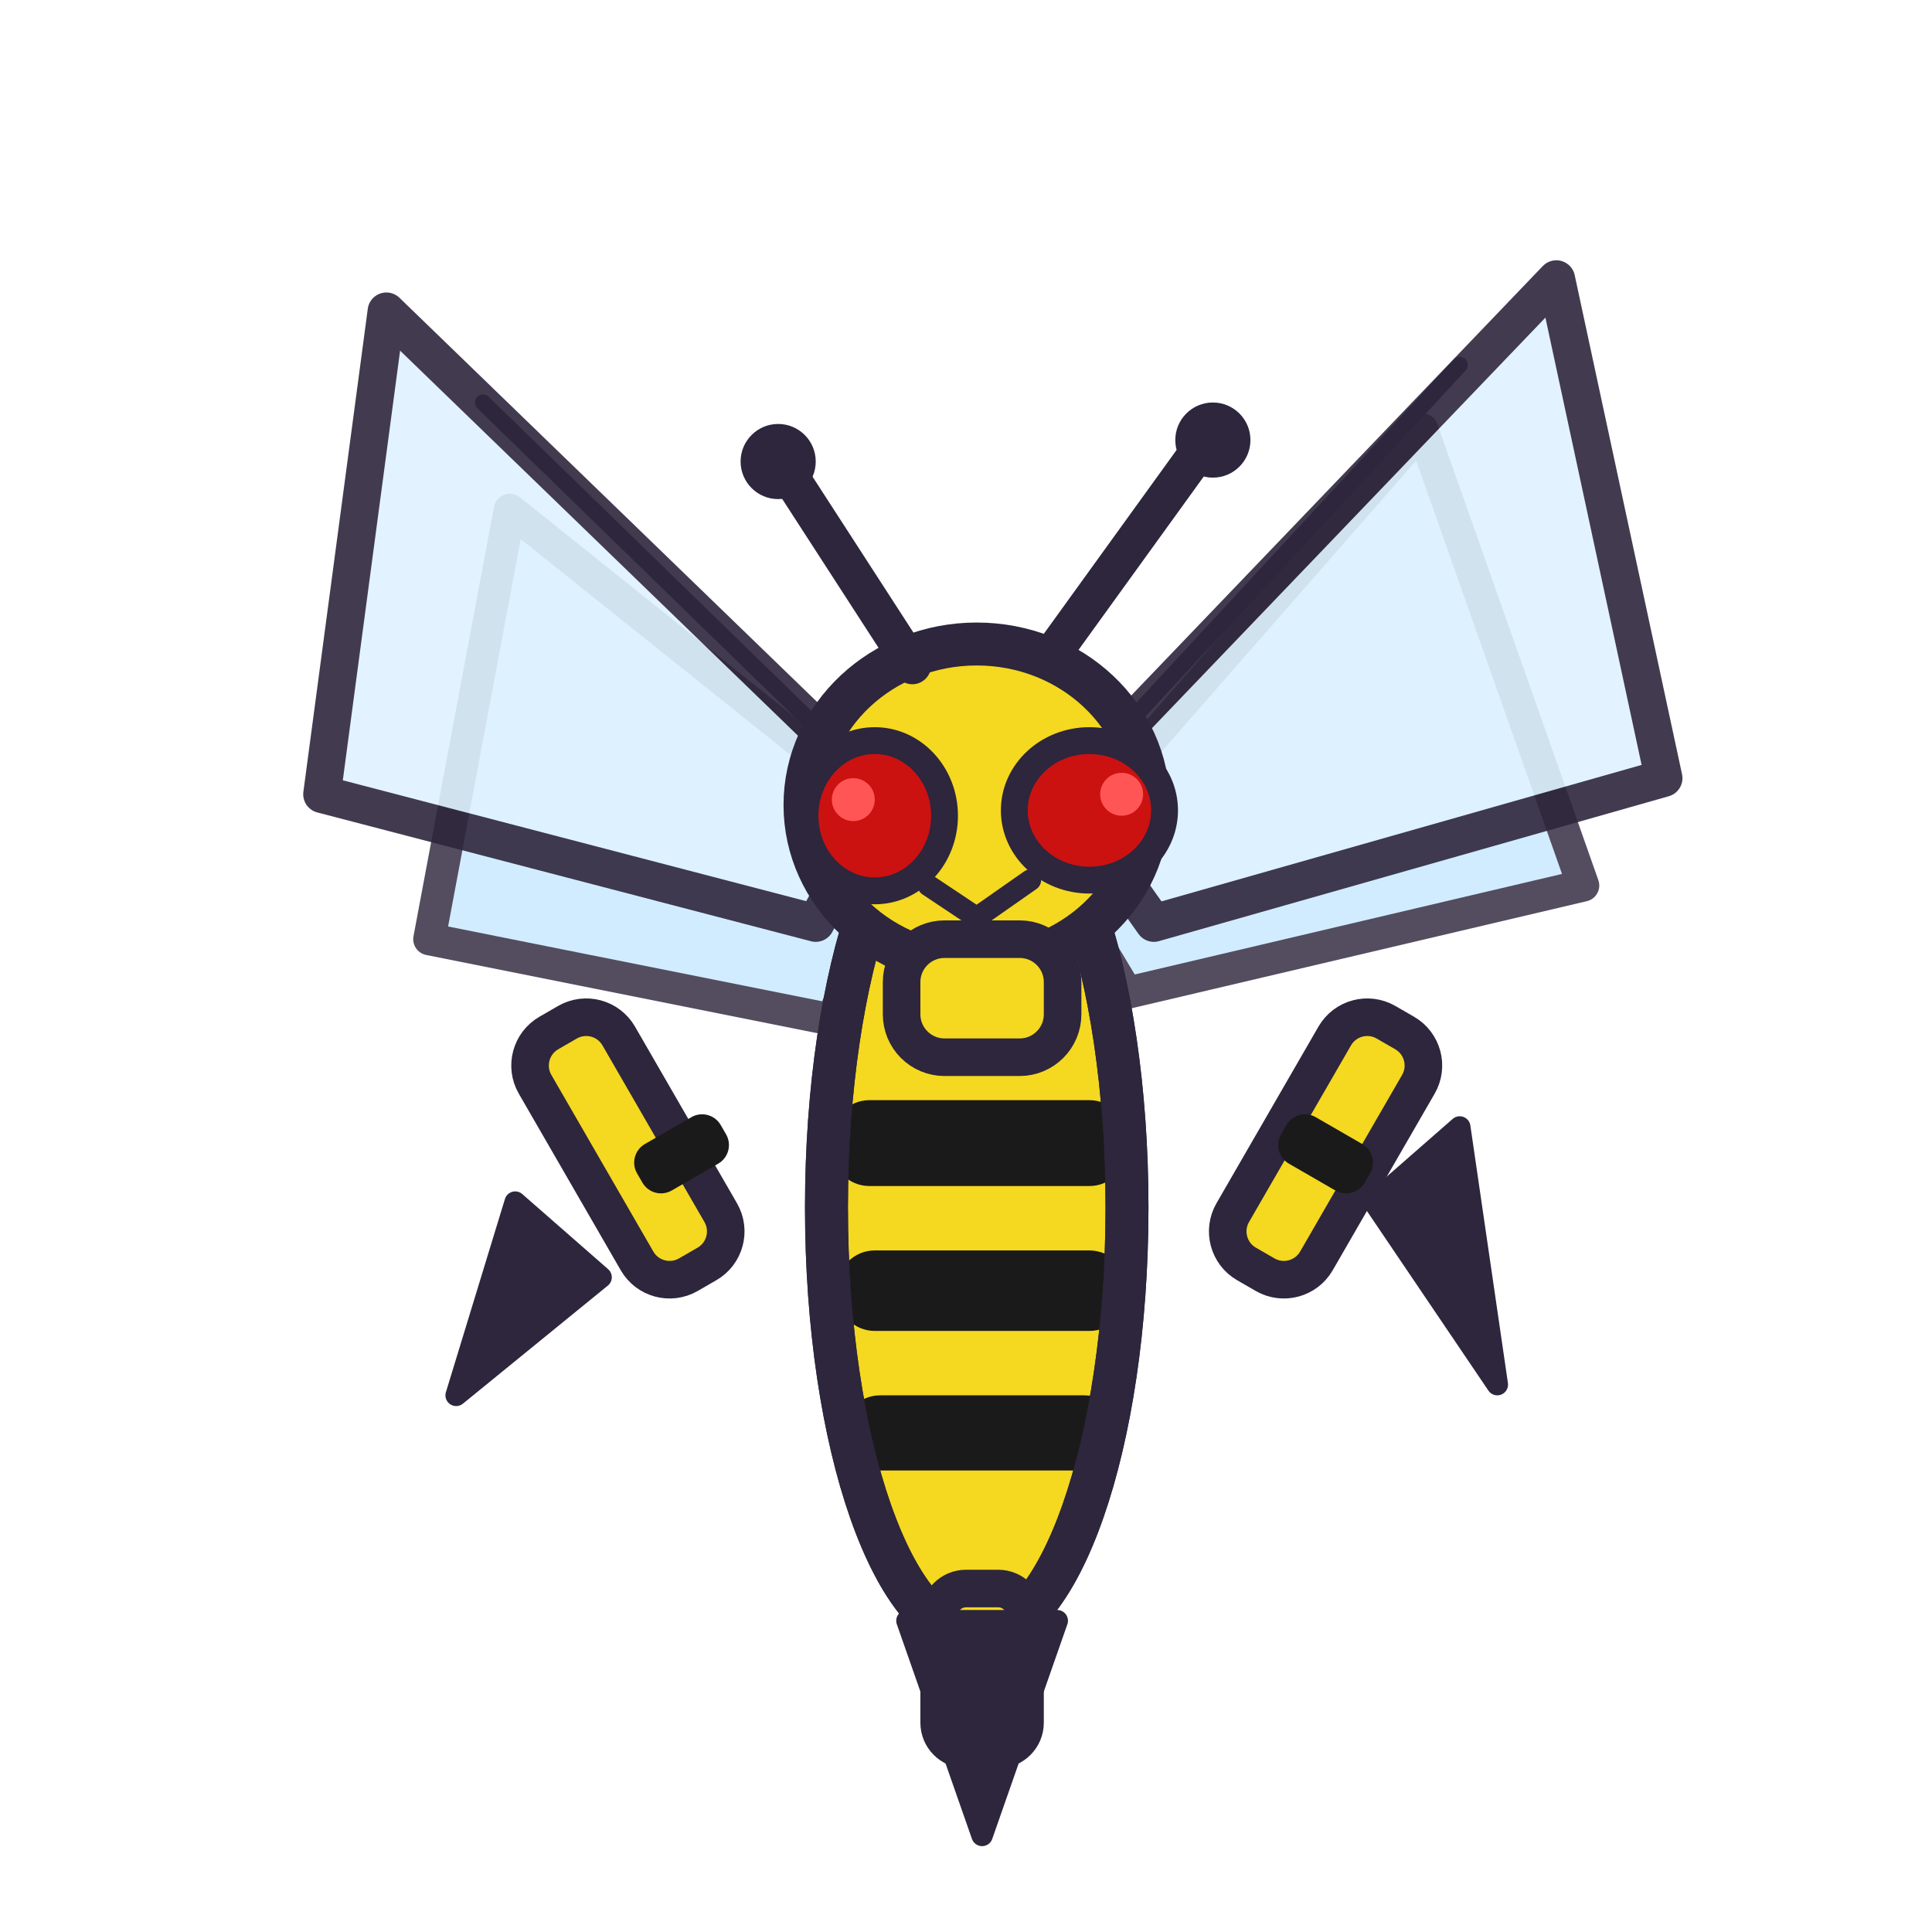
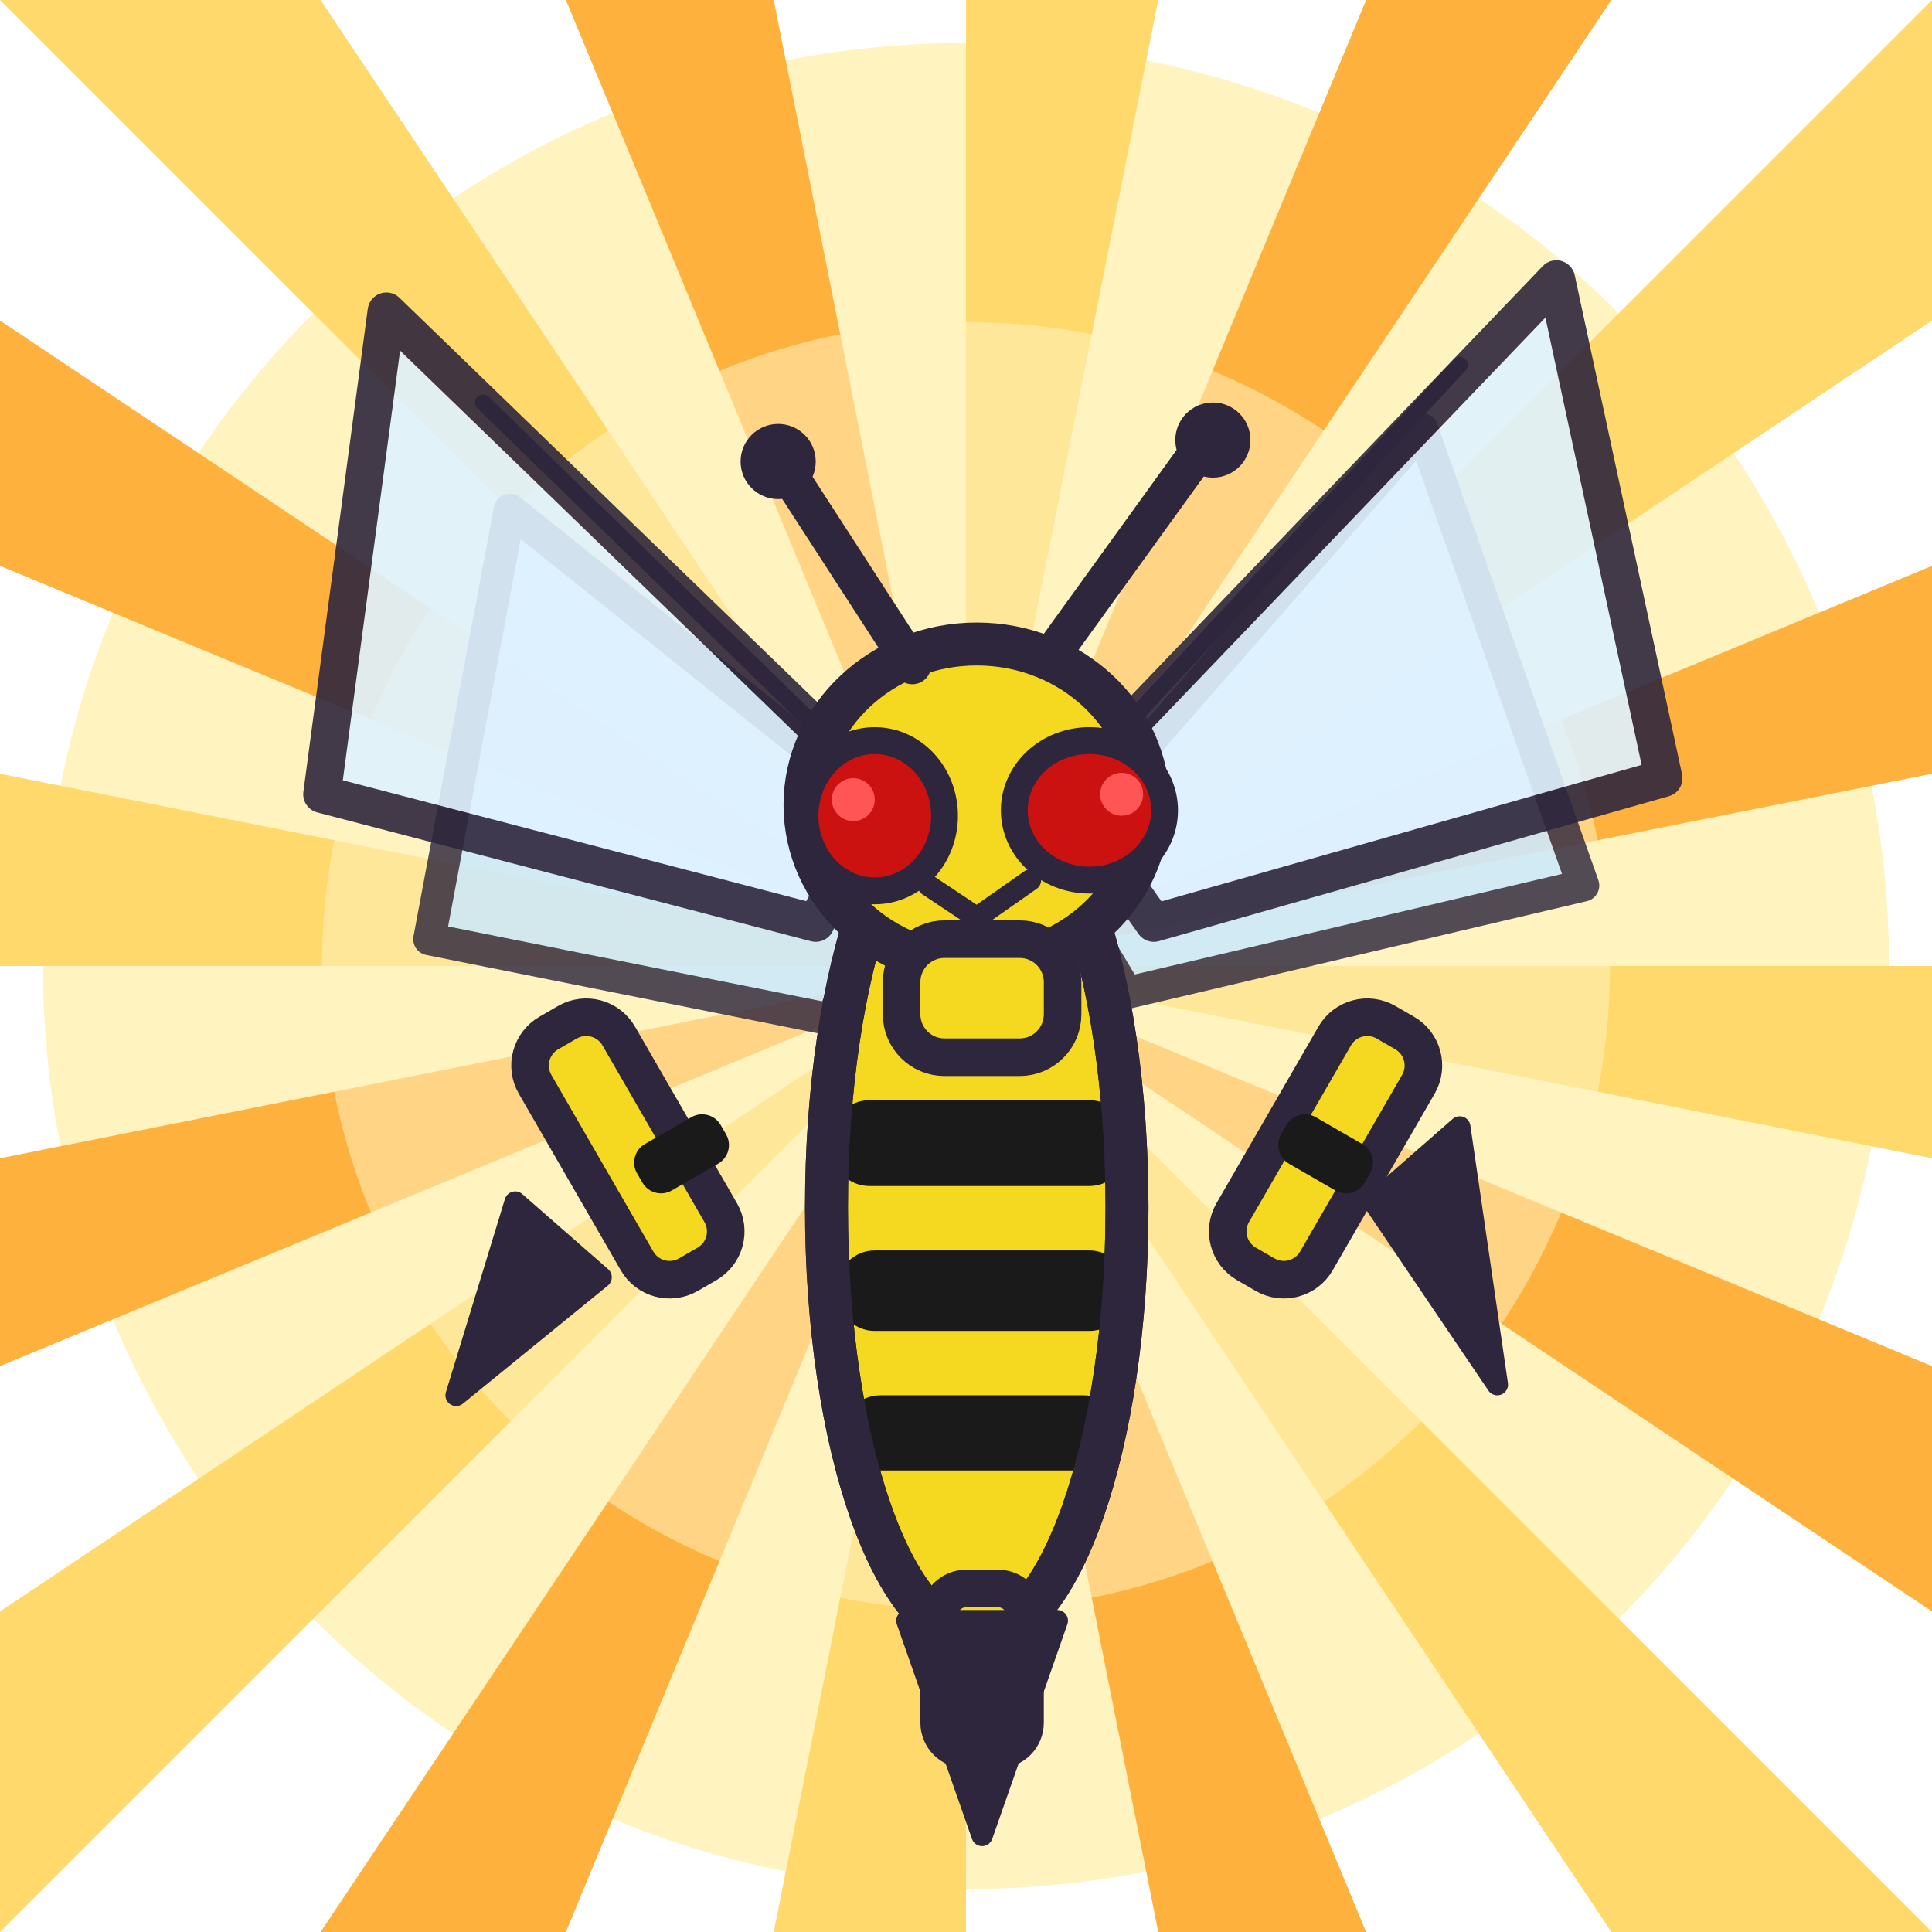
<svg xmlns="http://www.w3.org/2000/svg" viewBox="0 0 360 360">
+   <g id="mega-burst">
+     <circle cx="180" cy="180" r="172" fill="#fff3c0" />
+     <polygon points="180,180 450.0,180.0 444.8,232.7" fill="#ffd96b" />
+     <polygon points="180,180 429.4,283.3 404.5,330.0" fill="#ffb13d" />
+     <polygon points="180,180 370.9,370.9 330.0,404.5" fill="#ffd96b" />
+     <polygon points="180,180 283.3,429.4 232.7,444.8" fill="#ffb13d" />
+     <polygon points="180,180 180.0,450.0 127.3,444.8" fill="#ffd96b" />
+     <polygon points="180,180 76.7,429.4 30.0,404.5" fill="#ffb13d" />
+     <polygon points="180,180 -10.9,370.9 -44.5,330.0" fill="#ffd96b" />
+     <polygon points="180,180 -69.4,283.3 -84.8,232.7" fill="#ffb13d" />
+     <polygon points="180,180 -90.0,180.0 -84.8,127.3" fill="#ffd96b" />
+     <polygon points="180,180 -69.4,76.7 -44.5,30.0" fill="#ffb13d" />
+     <polygon points="180,180 -10.9,-10.9 30.0,-44.5" fill="#ffd96b" />
+     <polygon points="180,180 76.7,-69.4 127.3,-84.8" fill="#ffb13d" />
+     <polygon points="180,180 180.0,-90.0 232.7,-84.8" fill="#ffd96b" />
+     <polygon points="180,180 283.3,-69.4 330.0,-44.5" fill="#ffb13d" />
+     <polygon points="180,180 370.9,-10.9 404.5,30.0" fill="#ffd96b" />
+     <polygon points="180,180 429.4,76.7 444.8,127.3" fill="#ffb13d" />
+     <circle cx="180" cy="180" r="120" fill="#fff3c0" opacity="0.55" />
+   </g>
  <polygon points="170,155 95,95 80,175 155,190" fill="#c8e8ff" stroke="#2d263c" stroke-width="6" stroke-linejoin="round" opacity="0.82" />
  <polygon points="195,160 265,80 295,165 210,185" fill="#c8e8ff" stroke="#2d263c" stroke-width="6" stroke-linejoin="round" opacity="0.82" />
  <polygon points="165,148 72,58 60,148 152,172" fill="#dff2ff" stroke="#2d263c" stroke-width="7" stroke-linejoin="round" opacity="0.9" />
  <polygon points="198,148 290,52 310,145 215,172" fill="#dff2ff" stroke="#2d263c" stroke-width="7" stroke-linejoin="round" opacity="0.9" />
  <line x1="165" y1="148" x2="90" y2="75" stroke="#2d263c" stroke-width="3" stroke-linecap="round" />
  <line x1="198" y1="148" x2="272" y2="68" stroke="#2d263c" stroke-width="3" stroke-linecap="round" />
  <ellipse cx="182" cy="225" rx="28" ry="80" fill="#f5d820" stroke="#2d263c" stroke-width="8" stroke-linejoin="round" />
  <rect x="155" y="205" width="55" height="16" rx="7" fill="#1a1a1a" stroke="none" />
  <rect x="156" y="233" width="54" height="15" rx="7" fill="#1a1a1a" stroke="none" />
  <rect x="157" y="260" width="52" height="14" rx="7" fill="#1a1a1a" stroke="none" />
  <ellipse cx="182" cy="225" rx="28" ry="80" fill="none" stroke="#2d263c" stroke-width="8" />
  <rect x="175" y="296" width="16" height="30" rx="5" fill="#f5d820" stroke="#2d263c" stroke-width="7" stroke-linejoin="round" />
  <polygon points="183,342 169,302 197,302" fill="#2d263c" stroke="#2d263c" stroke-width="4" stroke-linejoin="round" />
  <ellipse cx="182" cy="150" rx="32" ry="30" fill="#f5d820" stroke="#2d263c" stroke-width="8" stroke-linejoin="round" />
  <line x1="170" y1="124" x2="148" y2="90" stroke="#2d263c" stroke-width="7" stroke-linecap="round" />
  <circle cx="145" cy="86" r="7" fill="#2d263c" />
  <line x1="196" y1="122" x2="222" y2="86" stroke="#2d263c" stroke-width="7" stroke-linecap="round" />
  <circle cx="226" cy="82" r="7" fill="#2d263c" />
  <ellipse cx="163" cy="152" rx="13" ry="14" fill="#cc1111" stroke="#2d263c" stroke-width="5" />
  <ellipse cx="159" cy="149" rx="4" ry="4" fill="#ff5555" stroke="none" />
  <ellipse cx="203" cy="151" rx="14" ry="13" fill="#cc1111" stroke="#2d263c" stroke-width="5" />
  <ellipse cx="209" cy="148" rx="4" ry="4" fill="#ff5555" stroke="none" />
  <rect x="168" y="175" width="30" height="22" rx="8" fill="#f5d820" stroke="#2d263c" stroke-width="7" />
  <rect x="108" y="188" width="18" height="52" rx="7" transform="rotate(-30 117 214)" fill="#f5d820" stroke="#2d263c" stroke-width="7" stroke-linejoin="round" />
  <polygon points="85,260 96,224 112,238" fill="#2d263c" stroke="#2d263c" stroke-width="4" stroke-linejoin="round" />
  <rect x="118" y="210" width="18" height="10" rx="4" transform="rotate(-30 127 215)" fill="#1a1a1a" stroke="none" />
  <rect x="238" y="188" width="18" height="52" rx="7" transform="rotate(30 247 214)" fill="#f5d820" stroke="#2d263c" stroke-width="7" stroke-linejoin="round" />
  <polygon points="279,258 256,224 272,210" fill="#2d263c" stroke="#2d263c" stroke-width="4" stroke-linejoin="round" />
  <rect x="238" y="210" width="18" height="10" rx="4" transform="rotate(30 247 215)" fill="#1a1a1a" stroke="none" />
  <polyline points="173,165 182,171 192,164" fill="none" stroke="#2d263c" stroke-width="4" stroke-linecap="round" stroke-linejoin="round" />
</svg>
